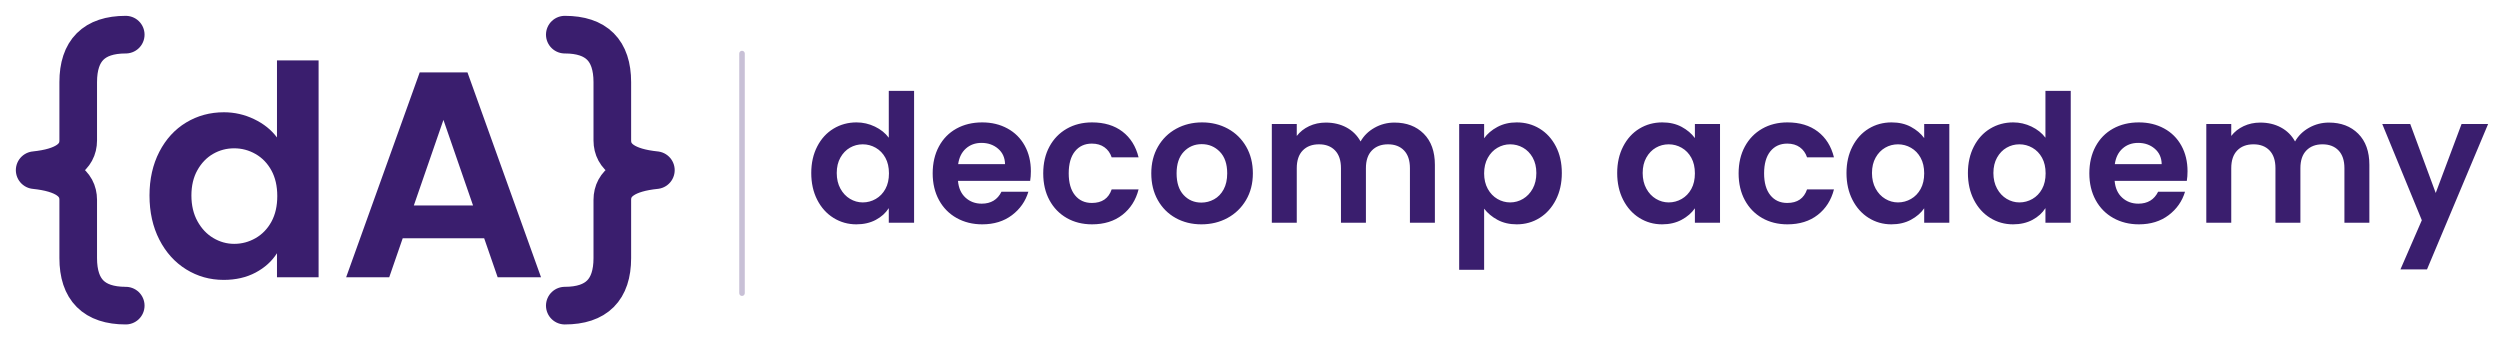
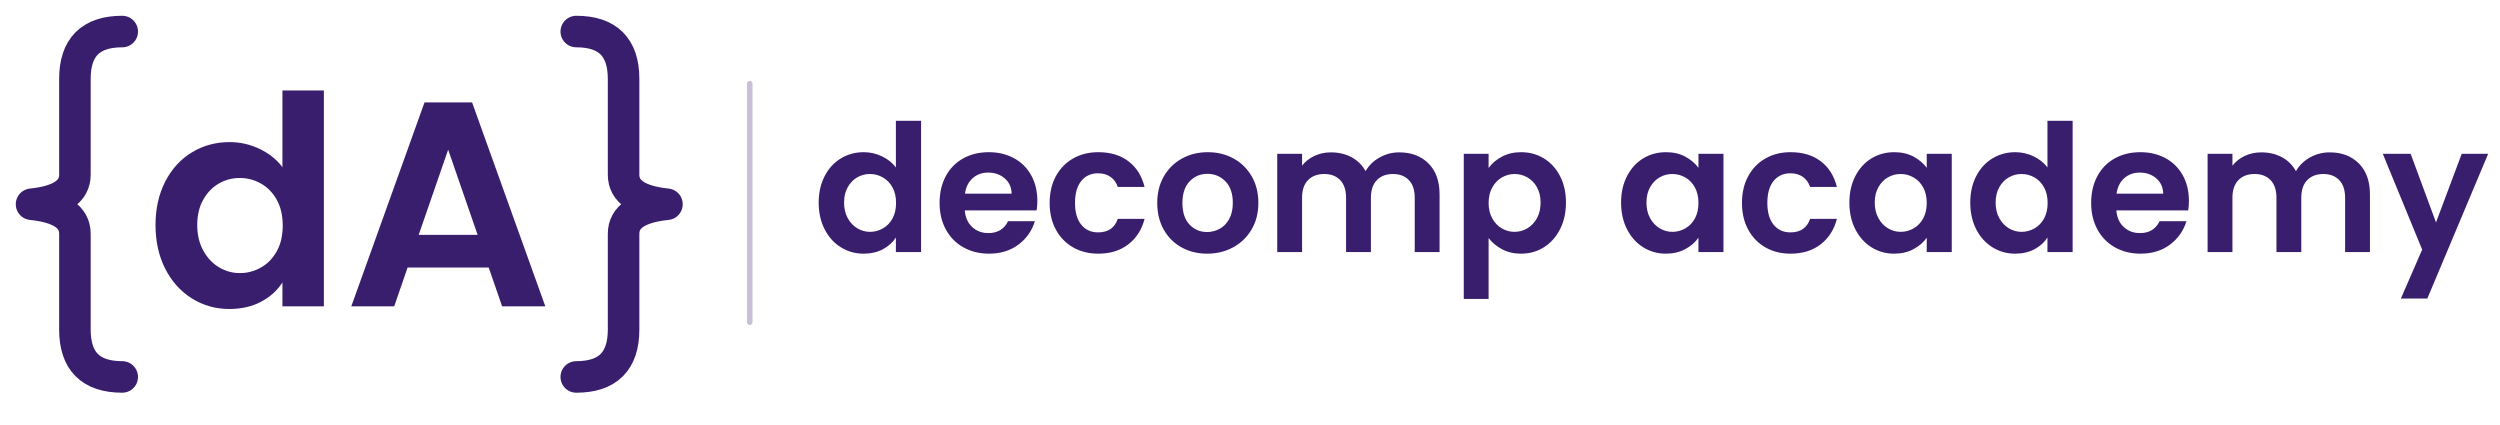
- <svg xmlns="http://www.w3.org/2000/svg" width="1262.54" height="179.85" viewBox="-75.50 -140.02 1262.54 179.85">
-   <path d="M -12.00 -122.52 Q -36.00 -122.52 -36.00 -98.52 L -36.00 -69.09 Q -36.00 -56.34 -58.00 -54.09 Q -36.00 -51.84 -36.00 -39.09 L -36.00 -9.67 Q -36.00 14.33 -12.00 14.33" stroke="#3A1E6E" stroke-width="19" stroke-linecap="round" stroke-linejoin="round" fill="none" />
-   <path d="M 209.73 -122.52 Q 233.73 -122.52 233.73 -98.52 L 233.73 -69.09 Q 233.73 -56.34 255.73 -54.09 Q 233.73 -51.84 233.73 -39.09 L 233.73 -9.67 Q 233.73 14.33 209.73 14.33" stroke="#3A1E6E" stroke-width="19" stroke-linecap="round" stroke-linejoin="round" fill="none" />
-   <path transform="translate(-4.884,0)" d="M42.476 -83.324Q50.468 -83.324 57.72 -79.846Q64.972 -76.368 69.264 -70.596V-109.52H90.28V0.0H69.264V-12.136Q65.416 -6.068 58.46 -2.368Q51.504 1.332 42.328 1.332Q31.968 1.332 23.384 -3.996Q14.8 -9.324 9.842 -19.018Q4.884 -28.712 4.884 -41.292Q4.884 -53.724 9.842 -63.344Q14.8 -72.964 23.384 -78.144Q31.968 -83.324 42.476 -83.324ZM47.656 -65.12Q41.884 -65.12 37.0 -62.308Q32.116 -59.496 29.082 -54.094Q26.048 -48.692 26.048 -41.292Q26.048 -33.892 29.082 -28.342Q32.116 -22.792 37.074 -19.832Q42.032 -16.872 47.656 -16.872Q53.428 -16.872 58.46 -19.758Q63.492 -22.644 66.452 -28.046Q69.412 -33.448 69.412 -40.996Q69.412 -48.544 66.452 -53.946Q63.492 -59.348 58.46 -62.234Q53.428 -65.12 47.656 -65.12ZM173.9 -19.684H132.756L125.948 0.0H104.192L141.34 -103.452H165.464L202.612 0.0H180.708ZM168.276 -36.26 153.328 -79.476 138.38 -36.26Z" fill="#3A1E6E" />
-   <rect x="297.83" y="-114.38" width="2.8" height="123.82" rx="1.4" fill="rgba(58,30,110,0.28)" />
-   <path d="M357.058 -78.206Q361.918 -78.206 366.328 -76.091Q370.738 -73.976 373.348 -70.466V-94.136H386.128V-27.536H373.348V-34.916Q371.008 -31.226 366.778 -28.976Q362.548 -26.726 356.968 -26.726Q350.668 -26.726 345.448 -29.966Q340.228 -33.206 337.213 -39.101Q334.198 -44.996 334.198 -52.646Q334.198 -60.206 337.213 -66.056Q340.228 -71.906 345.448 -75.056Q350.668 -78.206 357.058 -78.206ZM360.208 -67.136Q356.698 -67.136 353.728 -65.426Q350.758 -63.716 348.913 -60.431Q347.068 -57.146 347.068 -52.646Q347.068 -48.146 348.913 -44.771Q350.758 -41.396 353.773 -39.596Q356.788 -37.796 360.208 -37.796Q363.718 -37.796 366.778 -39.551Q369.838 -41.306 371.638 -44.591Q373.438 -47.876 373.438 -52.466Q373.438 -57.056 371.638 -60.341Q369.838 -63.626 366.778 -65.381Q363.718 -67.136 360.208 -67.136ZM444.748 -48.686H408.298Q408.748 -43.286 412.078 -40.226Q415.408 -37.166 420.268 -37.166Q427.288 -37.166 430.258 -43.196H443.848Q441.688 -35.996 435.568 -31.361Q429.448 -26.726 420.538 -26.726Q413.338 -26.726 407.623 -29.921Q401.908 -33.116 398.713 -38.966Q395.518 -44.816 395.518 -52.466Q395.518 -60.206 398.668 -66.056Q401.818 -71.906 407.488 -75.056Q413.158 -78.206 420.538 -78.206Q427.648 -78.206 433.273 -75.146Q438.898 -72.086 442.003 -66.461Q445.108 -60.836 445.108 -53.546Q445.108 -50.846 444.748 -48.686ZM432.058 -57.146Q431.968 -62.006 428.548 -64.931Q425.128 -67.856 420.178 -67.856Q415.498 -67.856 412.303 -65.021Q409.108 -62.186 408.388 -57.146ZM476.008 -78.206Q485.278 -78.206 491.353 -73.571Q497.428 -68.936 499.498 -60.566H485.908Q484.828 -63.806 482.263 -65.651Q479.698 -67.496 475.918 -67.496Q470.518 -67.496 467.368 -63.581Q464.218 -59.666 464.218 -52.466Q464.218 -45.356 467.368 -41.441Q470.518 -37.526 475.918 -37.526Q483.568 -37.526 485.908 -44.366H499.498Q497.428 -36.266 491.308 -31.496Q485.188 -26.726 476.008 -26.726Q468.808 -26.726 463.228 -29.921Q457.648 -33.116 454.498 -38.921Q451.348 -44.726 451.348 -52.466Q451.348 -60.206 454.498 -66.011Q457.648 -71.816 463.228 -75.011Q468.808 -78.206 476.008 -78.206ZM505.918 -52.466Q505.918 -60.116 509.293 -65.966Q512.668 -71.816 518.518 -75.011Q524.368 -78.206 531.568 -78.206Q538.768 -78.206 544.618 -75.011Q550.468 -71.816 553.843 -65.966Q557.218 -60.116 557.218 -52.466Q557.218 -44.816 553.753 -38.966Q550.288 -33.116 544.393 -29.921Q538.498 -26.726 531.208 -26.726Q524.008 -26.726 518.248 -29.921Q512.488 -33.116 509.203 -38.966Q505.918 -44.816 505.918 -52.466ZM544.258 -52.466Q544.258 -59.576 540.523 -63.401Q536.788 -67.226 531.388 -67.226Q525.988 -67.226 522.343 -63.401Q518.698 -59.576 518.698 -52.466Q518.698 -45.356 522.253 -41.531Q525.808 -37.706 531.208 -37.706Q534.628 -37.706 537.643 -39.371Q540.658 -41.036 542.458 -44.366Q544.258 -47.696 544.258 -52.466ZM649.138 -56.786V-27.536H636.538V-55.076Q636.538 -60.926 633.568 -64.031Q630.598 -67.136 625.468 -67.136Q620.338 -67.136 617.323 -64.031Q614.308 -60.926 614.308 -55.076V-27.536H601.708V-55.076Q601.708 -60.926 598.738 -64.031Q595.768 -67.136 590.638 -67.136Q585.418 -67.136 582.403 -64.031Q579.388 -60.926 579.388 -55.076V-27.536H566.788V-77.396H579.388V-71.366Q581.818 -74.516 585.643 -76.316Q589.468 -78.116 594.058 -78.116Q599.908 -78.116 604.498 -75.641Q609.088 -73.166 611.608 -68.576Q614.038 -72.896 618.673 -75.506Q623.308 -78.116 628.708 -78.116Q637.888 -78.116 643.513 -72.491Q649.138 -66.866 649.138 -56.786ZM690.478 -78.206Q696.868 -78.206 702.043 -75.056Q707.218 -71.906 710.233 -66.101Q713.248 -60.296 713.248 -52.646Q713.248 -44.996 710.233 -39.101Q707.218 -33.206 702.043 -29.966Q696.868 -26.726 690.478 -26.726Q684.988 -26.726 680.803 -28.976Q676.618 -31.226 674.008 -34.646V-3.776H661.408V-77.396H674.008V-70.196Q676.438 -73.616 680.713 -75.911Q684.988 -78.206 690.478 -78.206ZM687.148 -67.136Q683.728 -67.136 680.713 -65.381Q677.698 -63.626 675.853 -60.296Q674.008 -56.966 674.008 -52.466Q674.008 -47.966 675.853 -44.636Q677.698 -41.306 680.713 -39.551Q683.728 -37.796 687.148 -37.796Q690.658 -37.796 693.673 -39.596Q696.688 -41.396 698.533 -44.726Q700.378 -48.056 700.378 -52.646Q700.378 -57.146 698.533 -60.431Q696.688 -63.716 693.673 -65.426Q690.658 -67.136 687.148 -67.136ZM763.978 -78.206Q769.558 -78.206 773.743 -75.956Q777.928 -73.706 780.448 -70.286V-77.396H793.138V-27.536H780.448V-34.826Q778.018 -31.316 773.743 -29.021Q769.468 -26.726 763.888 -26.726Q757.588 -26.726 752.413 -29.966Q747.238 -33.206 744.223 -39.101Q741.208 -44.996 741.208 -52.646Q741.208 -60.206 744.223 -66.056Q747.238 -71.906 752.413 -75.056Q757.588 -78.206 763.978 -78.206ZM767.218 -67.136Q763.708 -67.136 760.738 -65.426Q757.768 -63.716 755.923 -60.431Q754.078 -57.146 754.078 -52.646Q754.078 -48.146 755.923 -44.771Q757.768 -41.396 760.783 -39.596Q763.798 -37.796 767.218 -37.796Q770.728 -37.796 773.788 -39.551Q776.848 -41.306 778.648 -44.591Q780.448 -47.876 780.448 -52.466Q780.448 -57.056 778.648 -60.341Q776.848 -63.626 773.788 -65.381Q770.728 -67.136 767.218 -67.136ZM827.188 -78.206Q836.458 -78.206 842.533 -73.571Q848.608 -68.936 850.678 -60.566H837.088Q836.008 -63.806 833.443 -65.651Q830.878 -67.496 827.098 -67.496Q821.698 -67.496 818.548 -63.581Q815.398 -59.666 815.398 -52.466Q815.398 -45.356 818.548 -41.441Q821.698 -37.526 827.098 -37.526Q834.748 -37.526 837.088 -44.366H850.678Q848.608 -36.266 842.488 -31.496Q836.368 -26.726 827.188 -26.726Q819.988 -26.726 814.408 -29.921Q808.828 -33.116 805.678 -38.921Q802.528 -44.726 802.528 -52.466Q802.528 -60.206 805.678 -66.011Q808.828 -71.816 814.408 -75.011Q819.988 -78.206 827.188 -78.206ZM879.778 -78.206Q885.358 -78.206 889.543 -75.956Q893.728 -73.706 896.248 -70.286V-77.396H908.938V-27.536H896.248V-34.826Q893.818 -31.316 889.543 -29.021Q885.268 -26.726 879.688 -26.726Q873.388 -26.726 868.213 -29.966Q863.038 -33.206 860.023 -39.101Q857.008 -44.996 857.008 -52.646Q857.008 -60.206 860.023 -66.056Q863.038 -71.906 868.213 -75.056Q873.388 -78.206 879.778 -78.206ZM883.018 -67.136Q879.508 -67.136 876.538 -65.426Q873.568 -63.716 871.723 -60.431Q869.878 -57.146 869.878 -52.646Q869.878 -48.146 871.723 -44.771Q873.568 -41.396 876.583 -39.596Q879.598 -37.796 883.018 -37.796Q886.528 -37.796 889.588 -39.551Q892.648 -41.306 894.448 -44.591Q896.248 -47.876 896.248 -52.466Q896.248 -57.056 894.448 -60.341Q892.648 -63.626 889.588 -65.381Q886.528 -67.136 883.018 -67.136ZM941.188 -78.206Q946.048 -78.206 950.458 -76.091Q954.868 -73.976 957.478 -70.466V-94.136H970.258V-27.536H957.478V-34.916Q955.138 -31.226 950.908 -28.976Q946.678 -26.726 941.098 -26.726Q934.798 -26.726 929.578 -29.966Q924.358 -33.206 921.343 -39.101Q918.328 -44.996 918.328 -52.646Q918.328 -60.206 921.343 -66.056Q924.358 -71.906 929.578 -75.056Q934.798 -78.206 941.188 -78.206ZM944.338 -67.136Q940.828 -67.136 937.858 -65.426Q934.888 -63.716 933.043 -60.431Q931.198 -57.146 931.198 -52.646Q931.198 -48.146 933.043 -44.771Q934.888 -41.396 937.903 -39.596Q940.918 -37.796 944.338 -37.796Q947.848 -37.796 950.908 -39.551Q953.968 -41.306 955.768 -44.591Q957.568 -47.876 957.568 -52.466Q957.568 -57.056 955.768 -60.341Q953.968 -63.626 950.908 -65.381Q947.848 -67.136 944.338 -67.136ZM1028.878 -48.686H992.428Q992.878 -43.286 996.208 -40.226Q999.538 -37.166 1004.398 -37.166Q1011.418 -37.166 1014.388 -43.196H1027.978Q1025.818 -35.996 1019.698 -31.361Q1013.578 -26.726 1004.668 -26.726Q997.468 -26.726 991.753 -29.921Q986.038 -33.116 982.843 -38.966Q979.648 -44.816 979.648 -52.466Q979.648 -60.206 982.798 -66.056Q985.948 -71.906 991.618 -75.056Q997.288 -78.206 1004.668 -78.206Q1011.778 -78.206 1017.403 -75.146Q1023.028 -72.086 1026.133 -66.461Q1029.238 -60.836 1029.238 -53.546Q1029.238 -50.846 1028.878 -48.686ZM1016.188 -57.146Q1016.098 -62.006 1012.678 -64.931Q1009.258 -67.856 1004.308 -67.856Q999.628 -67.856 996.433 -65.021Q993.238 -62.186 992.518 -57.146ZM1121.068 -56.786V-27.536H1108.468V-55.076Q1108.468 -60.926 1105.498 -64.031Q1102.528 -67.136 1097.398 -67.136Q1092.268 -67.136 1089.253 -64.031Q1086.238 -60.926 1086.238 -55.076V-27.536H1073.638V-55.076Q1073.638 -60.926 1070.668 -64.031Q1067.698 -67.136 1062.568 -67.136Q1057.348 -67.136 1054.333 -64.031Q1051.318 -60.926 1051.318 -55.076V-27.536H1038.718V-77.396H1051.318V-71.366Q1053.748 -74.516 1057.573 -76.316Q1061.398 -78.116 1065.988 -78.116Q1071.838 -78.116 1076.428 -75.641Q1081.018 -73.166 1083.538 -68.576Q1085.968 -72.896 1090.603 -75.506Q1095.238 -78.116 1100.638 -78.116Q1109.818 -78.116 1115.443 -72.491Q1121.068 -66.866 1121.068 -56.786ZM1181.038 -77.396 1150.168 -3.956H1136.758L1147.558 -28.796L1127.578 -77.396H1141.708L1154.578 -42.566L1167.628 -77.396Z" fill="#3A1E6E" />
+ <svg xmlns="http://www.w3.org/2000/svg" width="1268.12" height="215.20" viewBox="-74.00 -155.40 1268.12 215.20">
+   <path d="M -12.00 -139.40 Q -36.00 -139.40 -36.00 -115.40 L -36.00 -66.80 Q -36.00 -54.05 -58.00 -51.80 Q -36.00 -49.55 -36.00 -36.80 L -36.00 11.80 Q -36.00 35.80 -12.00 35.80" stroke="#3A1E6E" stroke-width="16" stroke-linecap="round" stroke-linejoin="round" fill="none" />
+   <path d="M 218.31 -139.40 Q 242.31 -139.40 242.31 -115.40 L 242.31 -66.80 Q 242.31 -54.05 264.31 -51.80 Q 242.31 -49.55 242.31 -36.80 L 242.31 11.80 Q 242.31 35.80 218.31 35.80" stroke="#3A1E6E" stroke-width="16" stroke-linecap="round" stroke-linejoin="round" fill="none" />
+   <path transform="translate(0,0)" d="M42.476 -83.324Q50.468 -83.324 57.72 -79.846Q64.972 -76.368 69.264 -70.596V-109.52H90.28V0.0H69.264V-12.136Q65.416 -6.068 58.46 -2.368Q51.504 1.332 42.328 1.332Q31.968 1.332 23.384 -3.996Q14.8 -9.324 9.842 -19.018Q4.884 -28.712 4.884 -41.292Q4.884 -53.724 9.842 -63.344Q14.8 -72.964 23.384 -78.144Q31.968 -83.324 42.476 -83.324ZM47.656 -65.12Q41.884 -65.12 37.0 -62.308Q32.116 -59.496 29.082 -54.094Q26.048 -48.692 26.048 -41.292Q26.048 -33.892 29.082 -28.342Q32.116 -22.792 37.074 -19.832Q42.032 -16.872 47.656 -16.872Q53.428 -16.872 58.46 -19.758Q63.492 -22.644 66.452 -28.046Q69.412 -33.448 69.412 -40.996Q69.412 -48.544 66.452 -53.946Q63.492 -59.348 58.46 -62.234Q53.428 -65.12 47.656 -65.12ZM173.9 -19.684H132.756L125.948 0.0H104.192L141.34 -103.452H165.464L202.612 0.0H180.708ZM168.276 -36.26 153.328 -79.476 138.38 -36.26Z" fill="#3A1E6E" />
+   <rect x="304.91" y="-114.38" width="2.8" height="123.82" rx="1.4" fill="rgba(58,30,110,0.28)" />
+   <path d="M364.142 -78.206Q369.002 -78.206 373.412 -76.091Q377.822 -73.976 380.432 -70.466V-94.136H393.212V-27.536H380.432V-34.916Q378.092 -31.226 373.862 -28.976Q369.632 -26.726 364.052 -26.726Q357.752 -26.726 352.532 -29.966Q347.312 -33.206 344.297 -39.101Q341.282 -44.996 341.282 -52.646Q341.282 -60.206 344.297 -66.056Q347.312 -71.906 352.532 -75.056Q357.752 -78.206 364.142 -78.206ZM367.292 -67.136Q363.782 -67.136 360.812 -65.426Q357.842 -63.716 355.997 -60.431Q354.152 -57.146 354.152 -52.646Q354.152 -48.146 355.997 -44.771Q357.842 -41.396 360.857 -39.596Q363.872 -37.796 367.292 -37.796Q370.802 -37.796 373.862 -39.551Q376.922 -41.306 378.722 -44.591Q380.522 -47.876 380.522 -52.466Q380.522 -57.056 378.722 -60.341Q376.922 -63.626 373.862 -65.381Q370.802 -67.136 367.292 -67.136ZM451.832 -48.686H415.382Q415.832 -43.286 419.162 -40.226Q422.492 -37.166 427.352 -37.166Q434.372 -37.166 437.342 -43.196H450.932Q448.772 -35.996 442.652 -31.361Q436.532 -26.726 427.622 -26.726Q420.422 -26.726 414.707 -29.921Q408.992 -33.116 405.797 -38.966Q402.602 -44.816 402.602 -52.466Q402.602 -60.206 405.752 -66.056Q408.902 -71.906 414.572 -75.056Q420.242 -78.206 427.622 -78.206Q434.732 -78.206 440.357 -75.146Q445.982 -72.086 449.087 -66.461Q452.192 -60.836 452.192 -53.546Q452.192 -50.846 451.832 -48.686ZM439.142 -57.146Q439.052 -62.006 435.632 -64.931Q432.212 -67.856 427.262 -67.856Q422.582 -67.856 419.387 -65.021Q416.192 -62.186 415.472 -57.146ZM483.092 -78.206Q492.362 -78.206 498.437 -73.571Q504.512 -68.936 506.582 -60.566H492.992Q491.912 -63.806 489.347 -65.651Q486.782 -67.496 483.002 -67.496Q477.602 -67.496 474.452 -63.581Q471.302 -59.666 471.302 -52.466Q471.302 -45.356 474.452 -41.441Q477.602 -37.526 483.002 -37.526Q490.652 -37.526 492.992 -44.366H506.582Q504.512 -36.266 498.392 -31.496Q492.272 -26.726 483.092 -26.726Q475.892 -26.726 470.312 -29.921Q464.732 -33.116 461.582 -38.921Q458.432 -44.726 458.432 -52.466Q458.432 -60.206 461.582 -66.011Q464.732 -71.816 470.312 -75.011Q475.892 -78.206 483.092 -78.206ZM513.002 -52.466Q513.002 -60.116 516.377 -65.966Q519.752 -71.816 525.602 -75.011Q531.452 -78.206 538.652 -78.206Q545.852 -78.206 551.702 -75.011Q557.552 -71.816 560.927 -65.966Q564.302 -60.116 564.302 -52.466Q564.302 -44.816 560.837 -38.966Q557.372 -33.116 551.477 -29.921Q545.582 -26.726 538.292 -26.726Q531.092 -26.726 525.332 -29.921Q519.572 -33.116 516.287 -38.966Q513.002 -44.816 513.002 -52.466ZM551.342 -52.466Q551.342 -59.576 547.607 -63.401Q543.872 -67.226 538.472 -67.226Q533.072 -67.226 529.427 -63.401Q525.782 -59.576 525.782 -52.466Q525.782 -45.356 529.337 -41.531Q532.892 -37.706 538.292 -37.706Q541.712 -37.706 544.727 -39.371Q547.742 -41.036 549.542 -44.366Q551.342 -47.696 551.342 -52.466ZM656.222 -56.786V-27.536H643.622V-55.076Q643.622 -60.926 640.652 -64.031Q637.682 -67.136 632.552 -67.136Q627.422 -67.136 624.407 -64.031Q621.392 -60.926 621.392 -55.076V-27.536H608.792V-55.076Q608.792 -60.926 605.822 -64.031Q602.852 -67.136 597.722 -67.136Q592.502 -67.136 589.487 -64.031Q586.472 -60.926 586.472 -55.076V-27.536H573.872V-77.396H586.472V-71.366Q588.902 -74.516 592.727 -76.316Q596.552 -78.116 601.142 -78.116Q606.992 -78.116 611.582 -75.641Q616.172 -73.166 618.692 -68.576Q621.122 -72.896 625.757 -75.506Q630.392 -78.116 635.792 -78.116Q644.972 -78.116 650.597 -72.491Q656.222 -66.866 656.222 -56.786ZM697.562 -78.206Q703.952 -78.206 709.127 -75.056Q714.302 -71.906 717.317 -66.101Q720.332 -60.296 720.332 -52.646Q720.332 -44.996 717.317 -39.101Q714.302 -33.206 709.127 -29.966Q703.952 -26.726 697.562 -26.726Q692.072 -26.726 687.887 -28.976Q683.702 -31.226 681.092 -34.646V-3.776H668.492V-77.396H681.092V-70.196Q683.522 -73.616 687.797 -75.911Q692.072 -78.206 697.562 -78.206ZM694.232 -67.136Q690.812 -67.136 687.797 -65.381Q684.782 -63.626 682.937 -60.296Q681.092 -56.966 681.092 -52.466Q681.092 -47.966 682.937 -44.636Q684.782 -41.306 687.797 -39.551Q690.812 -37.796 694.232 -37.796Q697.742 -37.796 700.757 -39.596Q703.772 -41.396 705.617 -44.726Q707.462 -48.056 707.462 -52.646Q707.462 -57.146 705.617 -60.431Q703.772 -63.716 700.757 -65.426Q697.742 -67.136 694.232 -67.136ZM771.062 -78.206Q776.642 -78.206 780.827 -75.956Q785.012 -73.706 787.532 -70.286V-77.396H800.222V-27.536H787.532V-34.826Q785.102 -31.316 780.827 -29.021Q776.552 -26.726 770.972 -26.726Q764.672 -26.726 759.497 -29.966Q754.322 -33.206 751.307 -39.101Q748.292 -44.996 748.292 -52.646Q748.292 -60.206 751.307 -66.056Q754.322 -71.906 759.497 -75.056Q764.672 -78.206 771.062 -78.206ZM774.302 -67.136Q770.792 -67.136 767.822 -65.426Q764.852 -63.716 763.007 -60.431Q761.162 -57.146 761.162 -52.646Q761.162 -48.146 763.007 -44.771Q764.852 -41.396 767.867 -39.596Q770.882 -37.796 774.302 -37.796Q777.812 -37.796 780.872 -39.551Q783.932 -41.306 785.732 -44.591Q787.532 -47.876 787.532 -52.466Q787.532 -57.056 785.732 -60.341Q783.932 -63.626 780.872 -65.381Q777.812 -67.136 774.302 -67.136ZM834.272 -78.206Q843.542 -78.206 849.617 -73.571Q855.692 -68.936 857.762 -60.566H844.172Q843.092 -63.806 840.527 -65.651Q837.962 -67.496 834.182 -67.496Q828.782 -67.496 825.632 -63.581Q822.482 -59.666 822.482 -52.466Q822.482 -45.356 825.632 -41.441Q828.782 -37.526 834.182 -37.526Q841.832 -37.526 844.172 -44.366H857.762Q855.692 -36.266 849.572 -31.496Q843.452 -26.726 834.272 -26.726Q827.072 -26.726 821.492 -29.921Q815.912 -33.116 812.762 -38.921Q809.612 -44.726 809.612 -52.466Q809.612 -60.206 812.762 -66.011Q815.912 -71.816 821.492 -75.011Q827.072 -78.206 834.272 -78.206ZM886.862 -78.206Q892.442 -78.206 896.627 -75.956Q900.812 -73.706 903.332 -70.286V-77.396H916.022V-27.536H903.332V-34.826Q900.902 -31.316 896.627 -29.021Q892.352 -26.726 886.772 -26.726Q880.472 -26.726 875.297 -29.966Q870.122 -33.206 867.107 -39.101Q864.092 -44.996 864.092 -52.646Q864.092 -60.206 867.107 -66.056Q870.122 -71.906 875.297 -75.056Q880.472 -78.206 886.862 -78.206ZM890.102 -67.136Q886.592 -67.136 883.622 -65.426Q880.652 -63.716 878.807 -60.431Q876.962 -57.146 876.962 -52.646Q876.962 -48.146 878.807 -44.771Q880.652 -41.396 883.667 -39.596Q886.682 -37.796 890.102 -37.796Q893.612 -37.796 896.672 -39.551Q899.732 -41.306 901.532 -44.591Q903.332 -47.876 903.332 -52.466Q903.332 -57.056 901.532 -60.341Q899.732 -63.626 896.672 -65.381Q893.612 -67.136 890.102 -67.136ZM948.272 -78.206Q953.132 -78.206 957.542 -76.091Q961.952 -73.976 964.562 -70.466V-94.136H977.342V-27.536H964.562V-34.916Q962.222 -31.226 957.992 -28.976Q953.762 -26.726 948.182 -26.726Q941.882 -26.726 936.662 -29.966Q931.442 -33.206 928.427 -39.101Q925.412 -44.996 925.412 -52.646Q925.412 -60.206 928.427 -66.056Q931.442 -71.906 936.662 -75.056Q941.882 -78.206 948.272 -78.206ZM951.422 -67.136Q947.912 -67.136 944.942 -65.426Q941.972 -63.716 940.127 -60.431Q938.282 -57.146 938.282 -52.646Q938.282 -48.146 940.127 -44.771Q941.972 -41.396 944.987 -39.596Q948.002 -37.796 951.422 -37.796Q954.932 -37.796 957.992 -39.551Q961.052 -41.306 962.852 -44.591Q964.652 -47.876 964.652 -52.466Q964.652 -57.056 962.852 -60.341Q961.052 -63.626 957.992 -65.381Q954.932 -67.136 951.422 -67.136ZM1035.962 -48.686H999.512Q999.962 -43.286 1003.292 -40.226Q1006.622 -37.166 1011.482 -37.166Q1018.502 -37.166 1021.472 -43.196H1035.062Q1032.902 -35.996 1026.782 -31.361Q1020.662 -26.726 1011.752 -26.726Q1004.552 -26.726 998.837 -29.921Q993.122 -33.116 989.927 -38.966Q986.732 -44.816 986.732 -52.466Q986.732 -60.206 989.882 -66.056Q993.032 -71.906 998.702 -75.056Q1004.372 -78.206 1011.752 -78.206Q1018.862 -78.206 1024.487 -75.146Q1030.112 -72.086 1033.217 -66.461Q1036.322 -60.836 1036.322 -53.546Q1036.322 -50.846 1035.962 -48.686ZM1023.272 -57.146Q1023.182 -62.006 1019.762 -64.931Q1016.342 -67.856 1011.392 -67.856Q1006.712 -67.856 1003.517 -65.021Q1000.322 -62.186 999.602 -57.146ZM1128.152 -56.786V-27.536H1115.552V-55.076Q1115.552 -60.926 1112.582 -64.031Q1109.612 -67.136 1104.482 -67.136Q1099.352 -67.136 1096.337 -64.031Q1093.322 -60.926 1093.322 -55.076V-27.536H1080.722V-55.076Q1080.722 -60.926 1077.752 -64.031Q1074.782 -67.136 1069.652 -67.136Q1064.432 -67.136 1061.417 -64.031Q1058.402 -60.926 1058.402 -55.076V-27.536H1045.802V-77.396H1058.402V-71.366Q1060.832 -74.516 1064.657 -76.316Q1068.482 -78.116 1073.072 -78.116Q1078.922 -78.116 1083.512 -75.641Q1088.102 -73.166 1090.622 -68.576Q1093.052 -72.896 1097.687 -75.506Q1102.322 -78.116 1107.722 -78.116Q1116.902 -78.116 1122.527 -72.491Q1128.152 -66.866 1128.152 -56.786ZM1188.122 -77.396 1157.252 -3.956H1143.842L1154.642 -28.796L1134.662 -77.396H1148.792L1161.662 -42.566L1174.712 -77.396Z" fill="#3A1E6E" />
</svg>
